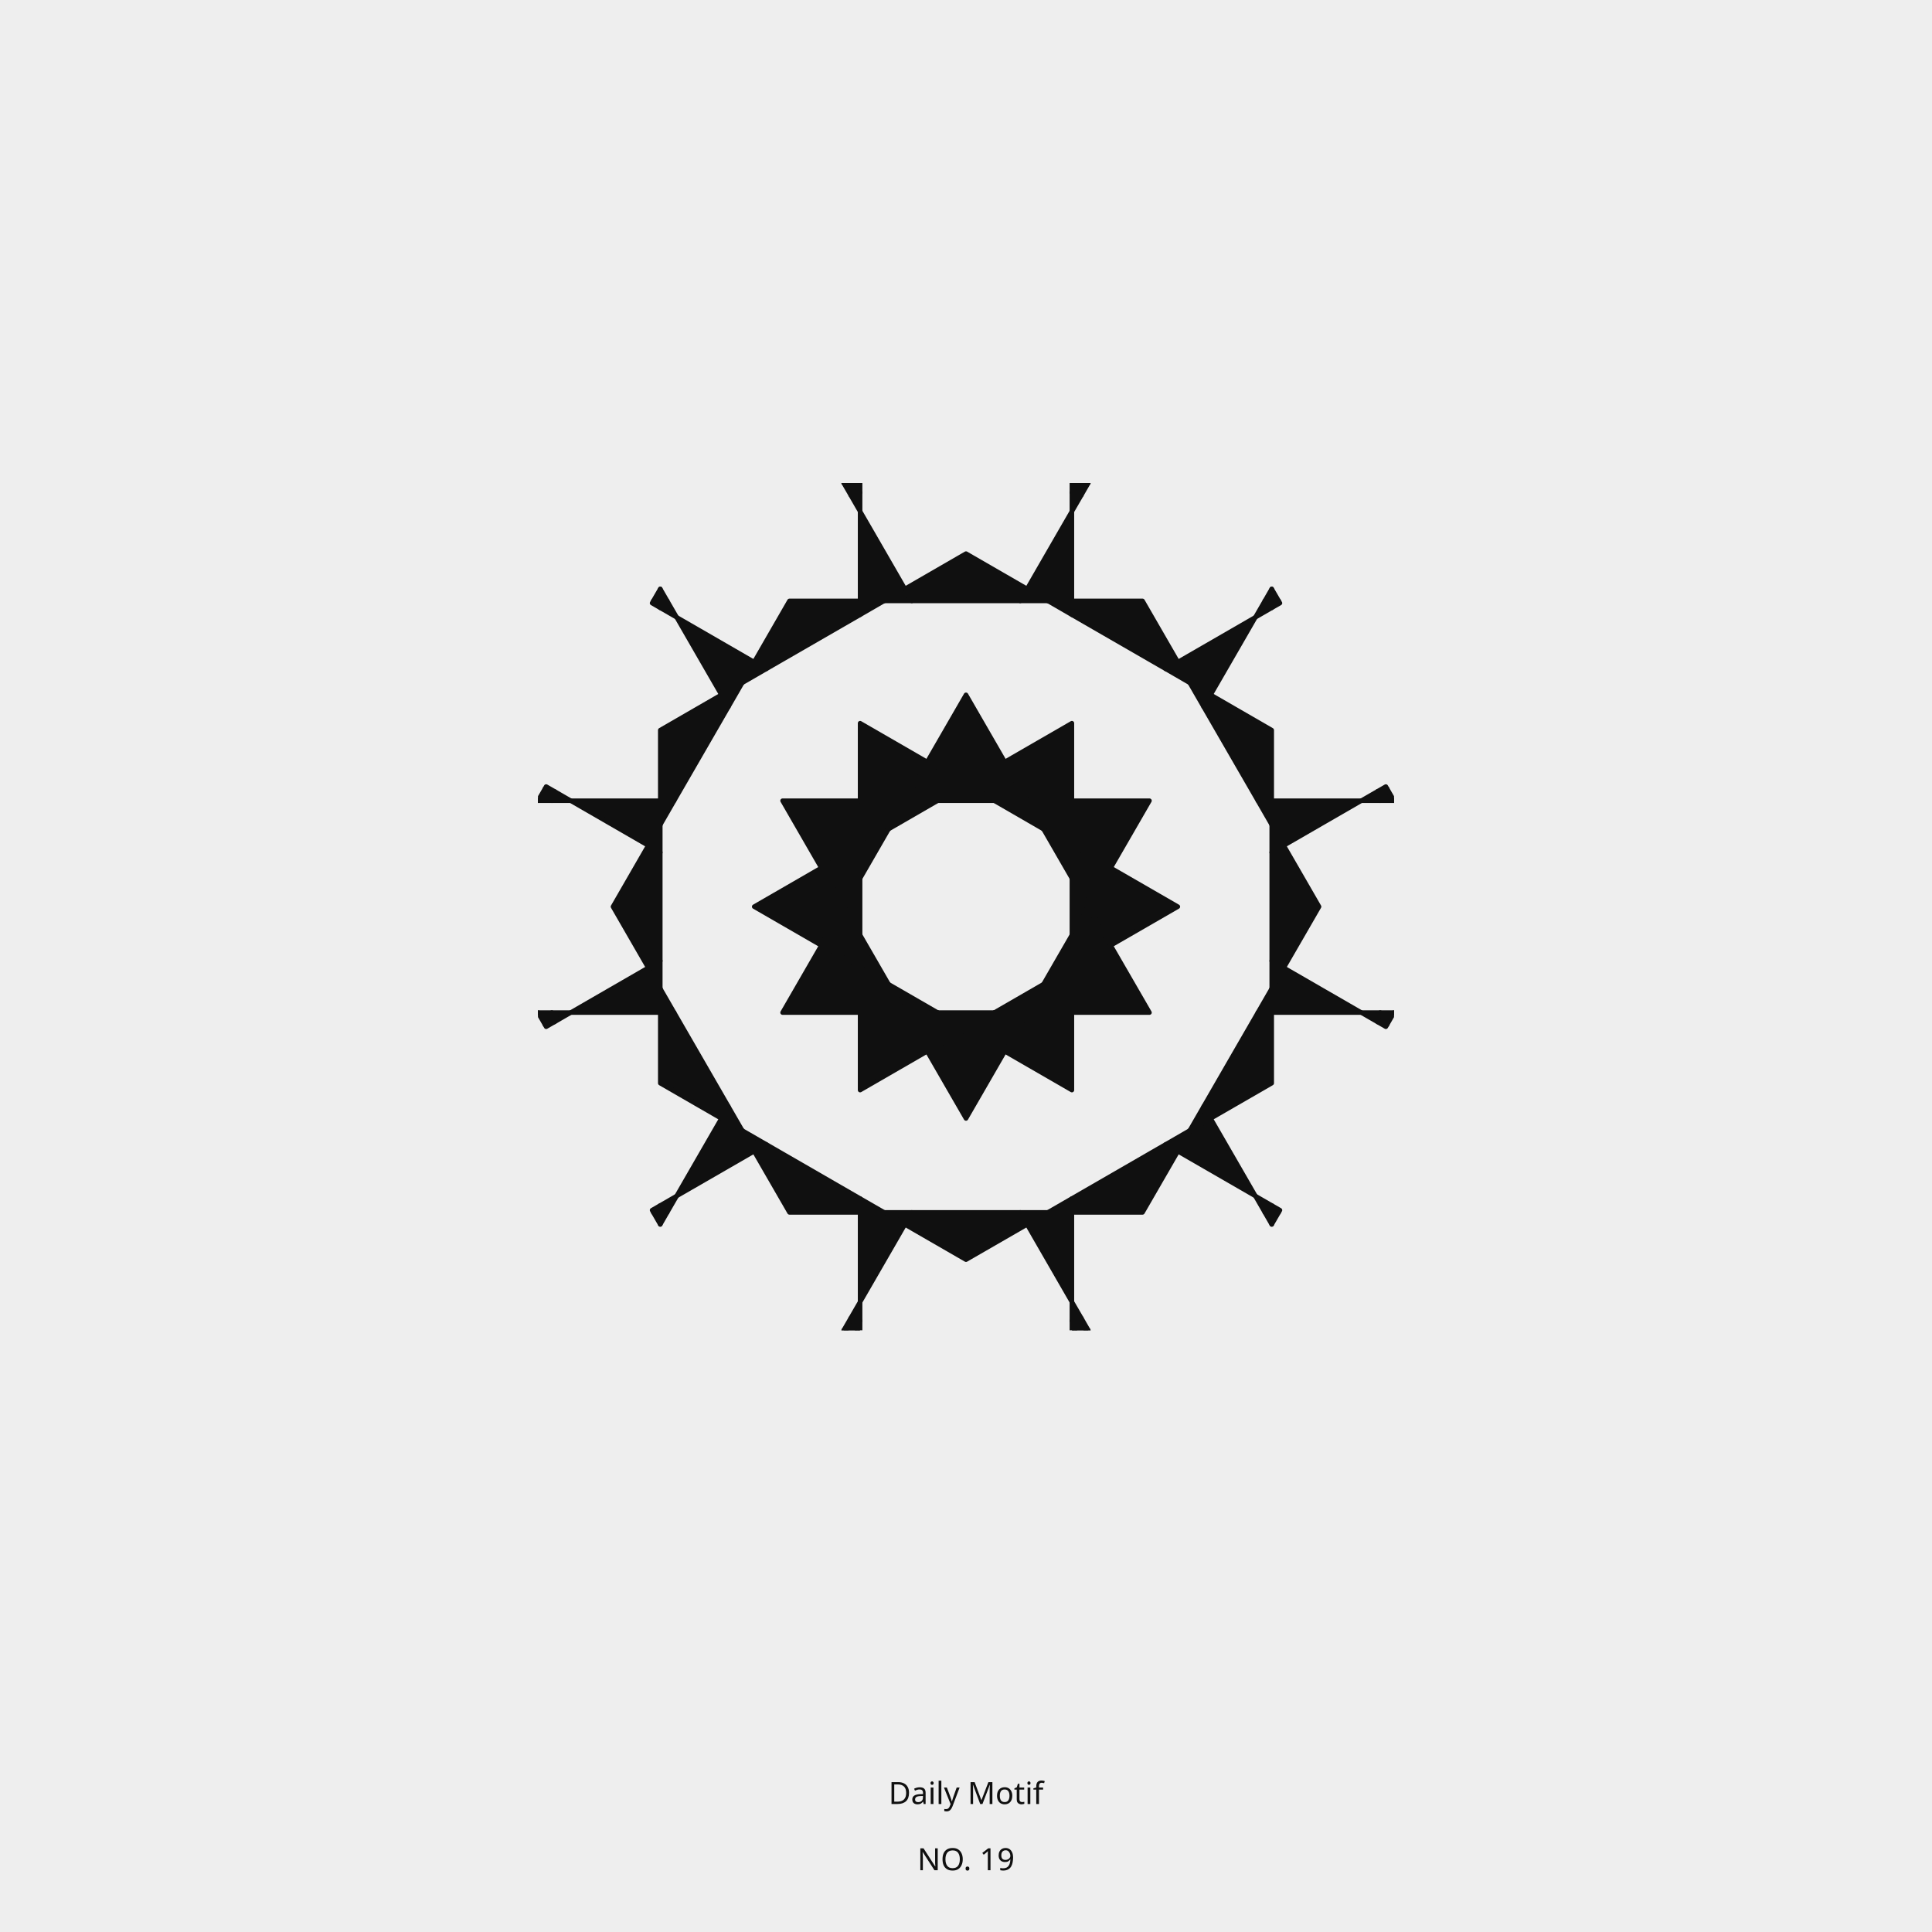
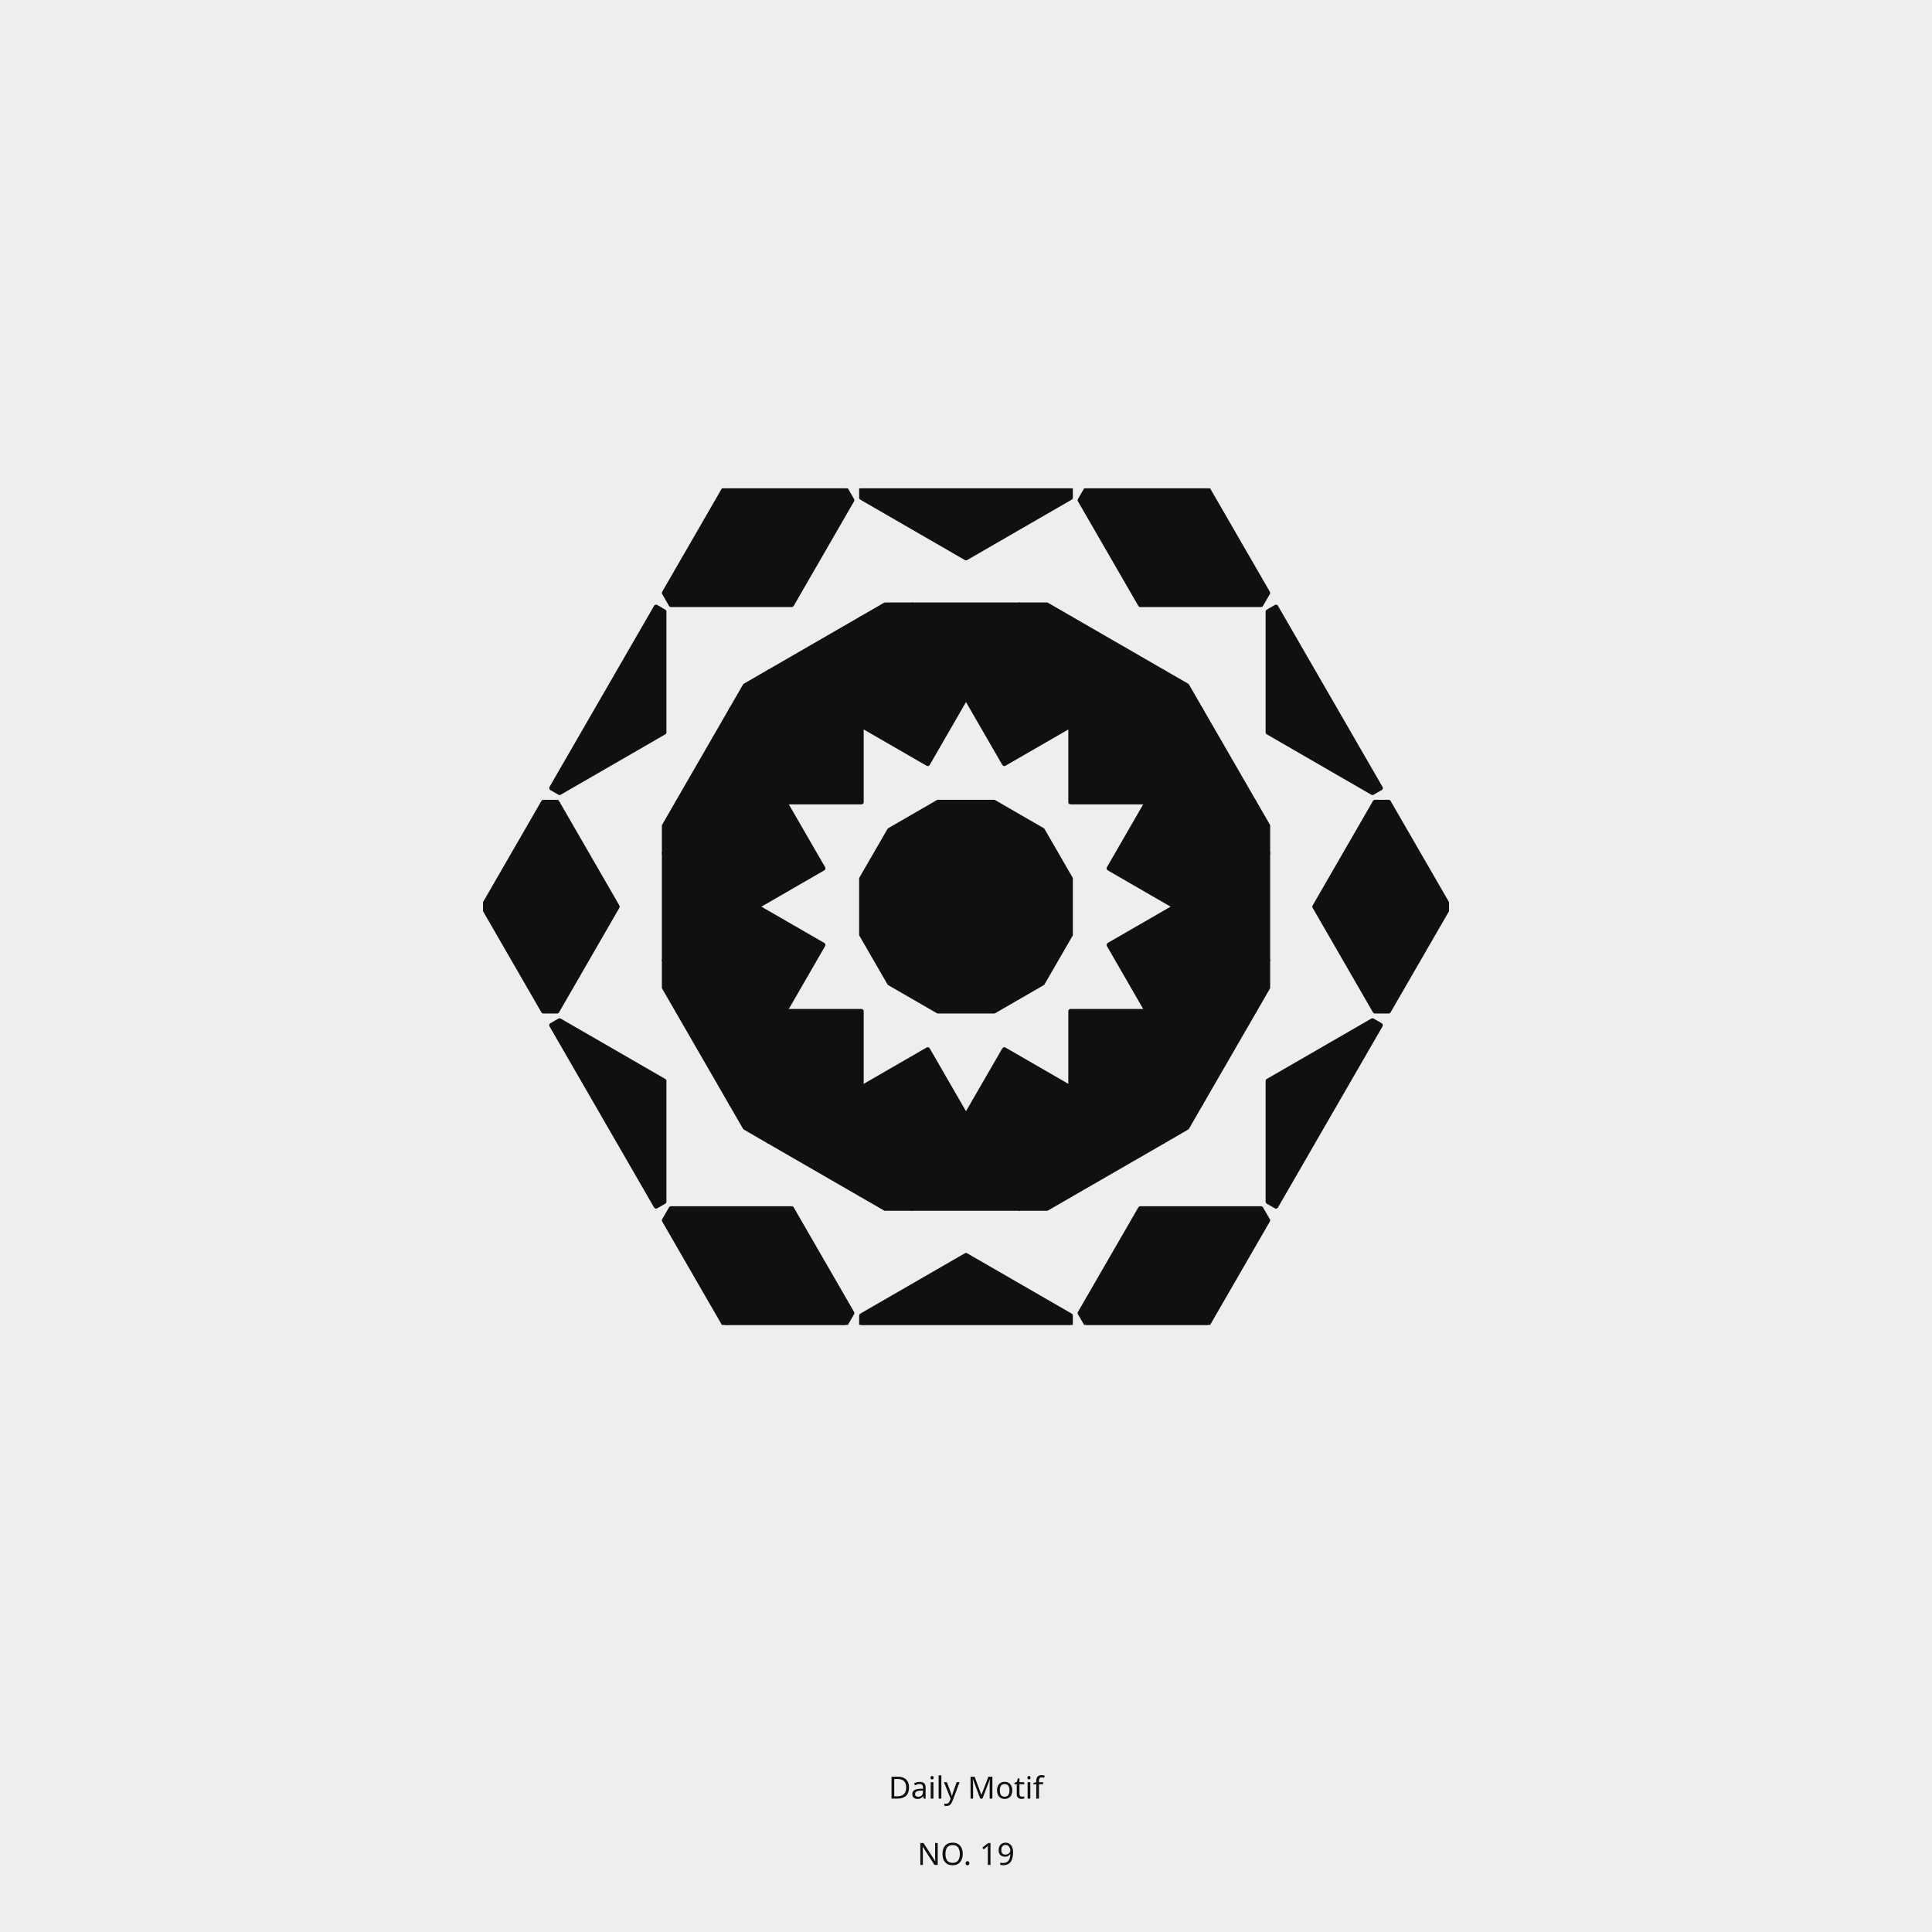
<svg xmlns="http://www.w3.org/2000/svg" class="svglite" width="453.54pt" height="453.54pt" viewBox="0 0 453.54 453.54">
  <defs>
    <style type="text/css">
    .svglite line, .svglite polyline, .svglite polygon, .svglite path, .svglite rect, .svglite circle {
      fill: none;
      stroke: #000000;
      stroke-linecap: round;
      stroke-linejoin: round;
      stroke-miterlimit: 10.00;
    }
  </style>
  </defs>
  <rect width="100%" height="100%" style="stroke: none; fill: #EEEEEE;" />
  <defs>
    <clipPath id="cpMC4wMHw0NTMuNTR8MC4wMHw0NTMuNTQ=">
      <rect x="0.00" y="0.00" width="453.54" height="453.54" />
    </clipPath>
  </defs>
  <g clip-path="url(#cpMC4wMHw0NTMuNTR8MC4wMHw0NTMuNTQ=)">
</g>
  <defs>
-     <clipPath id="cpMTIuOTB8NDQwLjY0fDAuMDB8NDUzLjU0">
-       <rect x="12.90" y="0.00" width="427.74" height="453.54" />
+     <clipPath id="cpMC4wMHw0NTMuNTR8MS4yNnw0NTIuMjk=">
+       <rect x="0.00" y="1.26" width="453.54" height="451.03" />
    </clipPath>
  </defs>
-   <g clip-path="url(#cpMTIuOTB8NDQwLjY0fDAuMDB8NDUzLjU0)">
-     <rect x="12.90" y="0.00" width="427.74" height="453.54" style="stroke-width: 2.13; stroke: #EEEEEE; fill: #EEEEEE;" />
+   <g clip-path="url(#cpMC4wMHw0NTMuNTR8MS4yNnw0NTIuMjk=)">
+     <rect x="0.00" y="1.26" width="453.54" height="451.03" style="stroke-width: 2.13; stroke: #EEEEEE; fill: #EEEEEE;" />
  </g>
  <g clip-path="url(#cpMC4wMHw0NTMuNTR8MC4wMHw0NTMuNTQ=)">
</g>
  <defs>
-     <clipPath id="cpMTI2LjI5fDMyNy4yNXwxMTMuMzl8MzEyLjI5">
-       <rect x="126.29" y="113.39" width="200.96" height="198.90" />
+     <clipPath id="cpMTEzLjM5fDM0MC4xNnwxMTQuNjR8MzExLjAz">
+       <rect x="113.39" y="114.64" width="226.77" height="196.39" />
    </clipPath>
  </defs>
-   <g clip-path="url(#cpMTI2LjI5fDMyNy4yNXwxMTMuMzl8MzEyLjI5)">
-     <rect x="126.29" y="113.39" width="200.96" height="198.90" style="stroke-width: 0.75; stroke: #EEEEEE; fill: #EEEEEE;" />
-     <path d="M 255.48 312.29 L 252.23 312.29 L 253.04 310.88 L 255.48 312.29 Z" style="fill-rule: evenodd; fill: #101010; stroke-width: 1.07; stroke: #101010; stroke-linecap: butt;" />
-     <path d="M 252.23 312.29 L 251.63 312.29 L 251.63 310.07 L 253.04 310.88 L 252.23 312.29 Z" style="fill-rule: evenodd; fill: #101010; stroke-width: 1.07; stroke: #101010; stroke-linecap: butt;" />
-     <path d="M 201.91 312.29 L 201.31 312.29 L 200.50 310.88 L 201.91 310.07 L 201.91 312.29 Z" style="fill-rule: evenodd; fill: #101010; stroke-width: 1.07; stroke: #101010; stroke-linecap: butt;" />
-     <path d="M 201.31 312.29 L 198.06 312.29 L 200.50 310.88 L 201.31 312.29 Z" style="fill-rule: evenodd; fill: #101010; stroke-width: 1.07; stroke: #101010; stroke-linecap: butt;" />
-     <path d="M 198.06 312.29 L 199.69 309.47 L 200.50 310.88 L 198.06 312.29 Z" style="fill-rule: evenodd; fill: #101010; stroke-width: 1.07; stroke: #101010; stroke-linecap: butt;" />
-     <path d="M 199.69 309.47 L 201.91 305.63 L 201.91 310.07 L 200.50 310.88 L 199.69 309.47 Z" style="fill-rule: evenodd; fill: #101010; stroke-width: 1.07; stroke: #101010; stroke-linecap: butt;" />
-     <path d="M 201.91 284.61 L 207.54 284.61 L 212.42 287.43 L 201.91 305.63 L 201.91 284.61 Z" style="fill-rule: evenodd; fill: #101010; stroke-width: 1.07; stroke: #101010; stroke-linecap: butt;" />
-     <path d="M 155.00 287.43 L 153.37 284.61 L 155.00 284.61 L 155.00 287.43 Z" style="fill-rule: evenodd; fill: #101010; stroke-width: 1.07; stroke: #101010; stroke-linecap: butt;" />
-     <path d="M 155.00 284.61 L 156.62 284.61 L 155.00 287.43 L 155.00 284.61 Z" style="fill-rule: evenodd; fill: #101010; stroke-width: 1.07; stroke: #101010; stroke-linecap: butt;" />
-     <path d="M 153.37 284.61 L 153.08 284.09 L 155.00 282.98 L 155.00 284.61 L 153.37 284.61 Z" style="fill-rule: evenodd; fill: #101010; stroke-width: 1.07; stroke: #101010; stroke-linecap: butt;" />
-     <path d="M 158.85 280.76 L 156.62 284.61 L 155.00 284.61 L 155.00 282.98 L 158.85 280.76 Z" style="fill-rule: evenodd; fill: #101010; stroke-width: 1.07; stroke: #101010; stroke-linecap: butt;" />
-     <path d="M 169.35 262.56 L 174.23 265.38 L 177.05 270.26 L 158.85 280.76 L 169.35 262.56 Z" style="fill-rule: evenodd; fill: #101010; stroke-width: 1.07; stroke: #101010; stroke-linecap: butt;" />
-     <path d="M 174.23 265.38 L 179.86 268.63 L 177.05 270.26 L 174.23 265.38 Z" style="fill-rule: evenodd; fill: #101010; stroke-width: 1.07; stroke: #101010; stroke-linecap: butt;" />
-     <path d="M 179.86 268.63 L 201.91 281.36 L 201.91 284.61 L 185.33 284.61 L 177.05 270.26 L 179.86 268.63 Z" style="fill-rule: evenodd; fill: #101010; stroke-width: 1.07; stroke: #101010; stroke-linecap: butt;" />
-     <path d="M 201.91 281.36 L 207.54 284.61 L 201.91 284.61 L 201.91 281.36 Z" style="fill-rule: evenodd; fill: #101010; stroke-width: 1.07; stroke: #101010; stroke-linecap: butt;" />
-     <path d="M 128.21 241.03 L 127.92 240.52 L 128.73 239.11 L 130.14 239.92 L 128.21 241.03 Z" style="fill-rule: evenodd; fill: #101010; stroke-width: 1.07; stroke: #101010; stroke-linecap: butt;" />
-     <path d="M 127.92 240.52 L 126.29 237.70 L 128.73 239.11 L 127.92 240.52 Z" style="fill-rule: evenodd; fill: #101010; stroke-width: 1.07; stroke: #101010; stroke-linecap: butt;" />
-     <path d="M 129.54 237.70 L 128.73 239.11 L 126.29 237.70 L 129.54 237.70 Z" style="fill-rule: evenodd; fill: #101010; stroke-width: 1.07; stroke: #101010; stroke-linecap: butt;" />
-     <path d="M 133.98 187.97 L 155.00 187.97 L 155.00 193.61 L 152.18 198.48 L 133.98 187.97 Z" style="fill-rule: evenodd; fill: #101010; stroke-width: 1.07; stroke: #101010; stroke-linecap: butt;" />
-     <path d="M 155.00 187.97 L 158.25 187.97 L 155.00 193.61 L 155.00 187.97 Z" style="fill-rule: evenodd; fill: #101010; stroke-width: 1.07; stroke: #101010; stroke-linecap: butt;" />
-     <path d="M 155.00 200.11 L 152.18 198.48 L 155.00 193.61 L 155.00 200.11 Z" style="fill-rule: evenodd; fill: #101010; stroke-width: 1.07; stroke: #101010; stroke-linecap: butt;" />
-     <path d="M 155.00 225.57 L 152.18 227.19 L 143.90 212.84 L 152.18 198.48 L 155.00 200.11 L 155.00 225.57 Z" style="fill-rule: evenodd; fill: #101010; stroke-width: 1.07; stroke: #101010; stroke-linecap: butt;" />
-     <path d="M 133.98 237.70 L 130.14 239.92 L 128.73 239.11 L 129.54 237.70 L 133.98 237.70 Z" style="fill-rule: evenodd; fill: #101010; stroke-width: 1.07; stroke: #101010; stroke-linecap: butt;" />
-     <path d="M 183.71 187.97 L 201.91 187.97 L 201.91 198.48 L 192.81 203.74 L 183.71 187.97 Z" style="fill-rule: evenodd; fill: #101010; stroke-width: 1.07; stroke: #101010; stroke-linecap: butt;" />
-     <path d="M 201.91 187.97 L 212.42 187.97 L 208.57 194.64 L 201.91 198.48 L 201.91 187.97 Z" style="fill-rule: evenodd; fill: #101010; stroke-width: 1.07; stroke: #101010; stroke-linecap: butt;" />
-     <path d="M 212.42 187.97 L 220.11 187.97 L 208.57 194.64 L 212.42 187.97 Z" style="fill-rule: evenodd; fill: #101010; stroke-width: 1.07; stroke: #101010; stroke-linecap: butt;" />
-     <path d="M 244.97 231.04 L 241.13 237.70 L 233.43 237.70 L 244.97 231.04 Z" style="fill-rule: evenodd; fill: #101010; stroke-width: 1.07; stroke: #101010; stroke-linecap: butt;" />
-     <path d="M 241.13 237.70 L 235.87 246.80 L 226.77 241.55 L 233.43 237.70 L 241.13 237.70 Z" style="fill-rule: evenodd; fill: #101010; stroke-width: 1.07; stroke: #101010; stroke-linecap: butt;" />
-     <path d="M 226.77 241.55 L 220.11 237.70 L 233.43 237.70 L 226.77 241.55 Z" style="fill-rule: evenodd; fill: #101010; stroke-width: 1.07; stroke: #101010; stroke-linecap: butt;" />
-     <path d="M 235.87 246.80 L 226.77 262.56 L 217.67 246.80 L 226.77 241.55 L 235.87 246.80 Z" style="fill-rule: evenodd; fill: #101010; stroke-width: 1.07; stroke: #101010; stroke-linecap: butt;" />
-     <path d="M 217.67 246.80 L 212.42 237.70 L 220.11 237.70 L 226.77 241.55 L 217.67 246.80 Z" style="fill-rule: evenodd; fill: #101010; stroke-width: 1.07; stroke: #101010; stroke-linecap: butt;" />
-     <path d="M 212.42 237.70 L 208.57 231.04 L 220.11 237.70 L 212.42 237.70 Z" style="fill-rule: evenodd; fill: #101010; stroke-width: 1.07; stroke: #101010; stroke-linecap: butt;" />
-     <path d="M 201.91 255.90 L 201.91 237.70 L 212.42 237.70 L 217.67 246.80 L 201.91 255.90 Z" style="fill-rule: evenodd; fill: #101010; stroke-width: 1.07; stroke: #101010; stroke-linecap: butt;" />
-     <path d="M 201.91 237.70 L 201.91 227.19 L 208.57 231.04 L 212.42 237.70 L 201.91 237.70 Z" style="fill-rule: evenodd; fill: #101010; stroke-width: 1.07; stroke: #101010; stroke-linecap: butt;" />
-     <path d="M 201.91 227.19 L 201.91 219.50 L 208.57 231.04 L 201.91 227.19 Z" style="fill-rule: evenodd; fill: #101010; stroke-width: 1.07; stroke: #101010; stroke-linecap: butt;" />
-     <path d="M 174.23 265.38 L 169.35 262.56 L 170.98 259.75 L 174.23 265.38 Z" style="fill-rule: evenodd; fill: #101010; stroke-width: 1.07; stroke: #101010; stroke-linecap: butt;" />
-     <path d="M 183.71 237.70 L 192.81 221.94 L 201.91 227.19 L 201.91 237.70 L 183.71 237.70 Z" style="fill-rule: evenodd; fill: #101010; stroke-width: 1.07; stroke: #101010; stroke-linecap: butt;" />
-     <path d="M 192.81 221.94 L 198.06 212.84 L 201.91 219.50 L 201.91 227.19 L 192.81 221.94 Z" style="fill-rule: evenodd; fill: #101010; stroke-width: 1.07; stroke: #101010; stroke-linecap: butt;" />
-     <path d="M 198.06 212.84 L 201.91 206.18 L 201.91 219.50 L 198.06 212.84 Z" style="fill-rule: evenodd; fill: #101010; stroke-width: 1.07; stroke: #101010; stroke-linecap: butt;" />
-     <path d="M 169.35 262.56 L 155.00 254.28 L 155.00 237.70 L 158.25 237.70 L 170.98 259.75 L 169.35 262.56 Z" style="fill-rule: evenodd; fill: #101010; stroke-width: 1.07; stroke: #101010; stroke-linecap: butt;" />
-     <path d="M 155.00 237.70 L 155.00 232.07 L 158.25 237.70 L 155.00 237.70 Z" style="fill-rule: evenodd; fill: #101010; stroke-width: 1.07; stroke: #101010; stroke-linecap: butt;" />
-     <path d="M 133.98 237.70 L 152.18 227.19 L 155.00 232.07 L 155.00 237.70 L 133.98 237.70 Z" style="fill-rule: evenodd; fill: #101010; stroke-width: 1.07; stroke: #101010; stroke-linecap: butt;" />
-     <path d="M 152.18 227.19 L 155.00 225.57 L 155.00 232.07 L 152.18 227.19 Z" style="fill-rule: evenodd; fill: #101010; stroke-width: 1.07; stroke: #101010; stroke-linecap: butt;" />
-     <path d="M 177.05 212.84 L 192.81 203.74 L 198.06 212.84 L 192.81 221.94 L 177.05 212.84 Z" style="fill-rule: evenodd; fill: #101010; stroke-width: 1.07; stroke: #101010; stroke-linecap: butt;" />
-     <path d="M 192.81 203.74 L 201.91 198.48 L 201.91 206.18 L 198.06 212.84 L 192.81 203.74 Z" style="fill-rule: evenodd; fill: #101010; stroke-width: 1.07; stroke: #101010; stroke-linecap: butt;" />
-     <path d="M 201.91 198.48 L 208.57 194.64 L 201.91 206.18 L 201.91 198.48 Z" style="fill-rule: evenodd; fill: #101010; stroke-width: 1.07; stroke: #101010; stroke-linecap: butt;" />
-     <path d="M 126.29 187.97 L 127.92 185.16 L 128.73 186.57 L 126.29 187.97 Z" style="fill-rule: evenodd; fill: #101010; stroke-width: 1.07; stroke: #101010; stroke-linecap: butt;" />
-     <path d="M 127.92 185.16 L 128.21 184.64 L 130.14 185.75 L 128.73 186.57 L 127.92 185.16 Z" style="fill-rule: evenodd; fill: #101010; stroke-width: 1.07; stroke: #101010; stroke-linecap: butt;" />
-     <path d="M 158.85 144.91 L 177.05 155.42 L 174.23 160.30 L 169.35 163.11 L 158.85 144.91 Z" style="fill-rule: evenodd; fill: #101010; stroke-width: 1.07; stroke: #101010; stroke-linecap: butt;" />
-     <path d="M 177.05 155.42 L 179.86 157.04 L 174.23 160.30 L 177.05 155.42 Z" style="fill-rule: evenodd; fill: #101010; stroke-width: 1.07; stroke: #101010; stroke-linecap: butt;" />
-     <path d="M 170.98 165.93 L 169.35 163.11 L 174.23 160.30 L 170.98 165.93 Z" style="fill-rule: evenodd; fill: #101010; stroke-width: 1.07; stroke: #101010; stroke-linecap: butt;" />
-     <path d="M 158.25 187.97 L 155.00 187.97 L 155.00 171.40 L 169.35 163.11 L 170.98 165.93 L 158.25 187.97 Z" style="fill-rule: evenodd; fill: #101010; stroke-width: 1.07; stroke: #101010; stroke-linecap: butt;" />
-     <path d="M 133.98 187.97 L 129.54 187.97 L 128.73 186.57 L 130.14 185.75 L 133.98 187.97 Z" style="fill-rule: evenodd; fill: #101010; stroke-width: 1.07; stroke: #101010; stroke-linecap: butt;" />
-     <path d="M 129.54 187.97 L 126.29 187.97 L 128.73 186.57 L 129.54 187.97 Z" style="fill-rule: evenodd; fill: #101010; stroke-width: 1.07; stroke: #101010; stroke-linecap: butt;" />
-     <path d="M 201.91 169.77 L 217.67 178.87 L 212.42 187.97 L 201.91 187.97 L 201.91 169.77 Z" style="fill-rule: evenodd; fill: #101010; stroke-width: 1.07; stroke: #101010; stroke-linecap: butt;" />
-     <path d="M 217.67 178.87 L 226.77 184.13 L 220.11 187.97 L 212.42 187.97 L 217.67 178.87 Z" style="fill-rule: evenodd; fill: #101010; stroke-width: 1.07; stroke: #101010; stroke-linecap: butt;" />
-     <path d="M 226.77 184.13 L 233.43 187.97 L 220.11 187.97 L 226.77 184.13 Z" style="fill-rule: evenodd; fill: #101010; stroke-width: 1.07; stroke: #101010; stroke-linecap: butt;" />
-     <path d="M 153.08 141.58 L 153.37 141.06 L 155.00 141.06 L 155.00 142.69 L 153.08 141.58 Z" style="fill-rule: evenodd; fill: #101010; stroke-width: 1.07; stroke: #101010; stroke-linecap: butt;" />
-     <path d="M 155.00 141.06 L 156.62 141.06 L 158.85 144.91 L 155.00 142.69 L 155.00 141.06 Z" style="fill-rule: evenodd; fill: #101010; stroke-width: 1.07; stroke: #101010; stroke-linecap: butt;" />
-     <path d="M 185.33 141.06 L 201.91 141.06 L 201.91 144.32 L 179.86 157.04 L 177.05 155.42 L 185.33 141.06 Z" style="fill-rule: evenodd; fill: #101010; stroke-width: 1.07; stroke: #101010; stroke-linecap: butt;" />
-     <path d="M 201.91 141.06 L 207.54 141.06 L 201.91 144.32 L 201.91 141.06 Z" style="fill-rule: evenodd; fill: #101010; stroke-width: 1.07; stroke: #101010; stroke-linecap: butt;" />
-     <path d="M 153.37 141.06 L 155.00 138.25 L 155.00 141.06 L 153.37 141.06 Z" style="fill-rule: evenodd; fill: #101010; stroke-width: 1.07; stroke: #101010; stroke-linecap: butt;" />
-     <path d="M 155.00 138.25 L 156.62 141.06 L 155.00 141.06 L 155.00 138.25 Z" style="fill-rule: evenodd; fill: #101010; stroke-width: 1.07; stroke: #101010; stroke-linecap: butt;" />
-     <path d="M 201.91 120.05 L 212.42 138.25 L 207.54 141.06 L 201.91 141.06 L 201.91 120.05 Z" style="fill-rule: evenodd; fill: #101010; stroke-width: 1.07; stroke: #101010; stroke-linecap: butt;" />
-     <path d="M 212.42 138.25 L 214.04 141.06 L 207.54 141.06 L 212.42 138.25 Z" style="fill-rule: evenodd; fill: #101010; stroke-width: 1.07; stroke: #101010; stroke-linecap: butt;" />
-     <path d="M 226.77 163.11 L 235.87 178.87 L 226.77 184.13 L 217.67 178.87 L 226.77 163.11 Z" style="fill-rule: evenodd; fill: #101010; stroke-width: 1.07; stroke: #101010; stroke-linecap: butt;" />
-     <path d="M 235.87 178.87 L 241.13 187.97 L 233.43 187.97 L 226.77 184.13 L 235.87 178.87 Z" style="fill-rule: evenodd; fill: #101010; stroke-width: 1.07; stroke: #101010; stroke-linecap: butt;" />
-     <path d="M 241.13 187.97 L 244.97 194.64 L 233.43 187.97 L 241.13 187.97 Z" style="fill-rule: evenodd; fill: #101010; stroke-width: 1.07; stroke: #101010; stroke-linecap: butt;" />
-     <path d="M 198.06 113.39 L 201.31 113.39 L 200.50 114.79 L 198.06 113.39 Z" style="fill-rule: evenodd; fill: #101010; stroke-width: 1.07; stroke: #101010; stroke-linecap: butt;" />
-     <path d="M 201.31 113.39 L 201.91 113.39 L 201.91 115.61 L 200.50 114.79 L 201.31 113.39 Z" style="fill-rule: evenodd; fill: #101010; stroke-width: 1.07; stroke: #101010; stroke-linecap: butt;" />
-     <path d="M 251.63 120.05 L 251.63 141.06 L 246.00 141.06 L 241.13 138.25 L 251.63 120.05 Z" style="fill-rule: evenodd; fill: #101010; stroke-width: 1.07; stroke: #101010; stroke-linecap: butt;" />
-     <path d="M 251.63 141.06 L 251.63 144.32 L 246.00 141.06 L 251.63 141.06 Z" style="fill-rule: evenodd; fill: #101010; stroke-width: 1.07; stroke: #101010; stroke-linecap: butt;" />
-     <path d="M 239.50 141.06 L 241.13 138.25 L 246.00 141.06 L 239.50 141.06 Z" style="fill-rule: evenodd; fill: #101010; stroke-width: 1.07; stroke: #101010; stroke-linecap: butt;" />
-     <path d="M 214.04 141.06 L 212.42 138.25 L 226.77 129.96 L 241.13 138.25 L 239.50 141.06 L 214.04 141.06 Z" style="fill-rule: evenodd; fill: #101010; stroke-width: 1.07; stroke: #101010; stroke-linecap: butt;" />
-     <path d="M 201.91 120.05 L 199.69 116.20 L 200.50 114.79 L 201.91 115.61 L 201.91 120.05 Z" style="fill-rule: evenodd; fill: #101010; stroke-width: 1.07; stroke: #101010; stroke-linecap: butt;" />
-     <path d="M 199.69 116.20 L 198.06 113.39 L 200.50 114.79 L 199.69 116.20 Z" style="fill-rule: evenodd; fill: #101010; stroke-width: 1.07; stroke: #101010; stroke-linecap: butt;" />
-     <path d="M 251.63 169.77 L 251.63 187.97 L 241.13 187.97 L 235.87 178.87 L 251.63 169.77 Z" style="fill-rule: evenodd; fill: #101010; stroke-width: 1.07; stroke: #101010; stroke-linecap: butt;" />
-     <path d="M 251.63 187.97 L 251.63 198.48 L 244.97 194.64 L 241.13 187.97 L 251.63 187.97 Z" style="fill-rule: evenodd; fill: #101010; stroke-width: 1.07; stroke: #101010; stroke-linecap: butt;" />
-     <path d="M 251.63 198.48 L 251.63 206.18 L 244.97 194.64 L 251.63 198.48 Z" style="fill-rule: evenodd; fill: #101010; stroke-width: 1.07; stroke: #101010; stroke-linecap: butt;" />
-     <path d="M 251.63 113.39 L 252.23 113.39 L 253.04 114.79 L 251.63 115.61 L 251.63 113.39 Z" style="fill-rule: evenodd; fill: #101010; stroke-width: 1.07; stroke: #101010; stroke-linecap: butt;" />
-     <path d="M 253.04 114.79 L 253.86 116.20 L 251.63 120.05 L 251.63 115.61 L 253.04 114.79 Z" style="fill-rule: evenodd; fill: #101010; stroke-width: 1.07; stroke: #101010; stroke-linecap: butt;" />
-     <path d="M 268.21 141.06 L 276.50 155.42 L 273.68 157.04 L 251.63 144.32 L 251.63 141.06 L 268.21 141.06 Z" style="fill-rule: evenodd; fill: #101010; stroke-width: 1.07; stroke: #101010; stroke-linecap: butt;" />
-     <path d="M 276.50 155.42 L 279.31 160.30 L 273.68 157.04 L 276.50 155.42 Z" style="fill-rule: evenodd; fill: #101010; stroke-width: 1.07; stroke: #101010; stroke-linecap: butt;" />
-     <path d="M 252.23 113.39 L 255.48 113.39 L 253.04 114.79 L 252.23 113.39 Z" style="fill-rule: evenodd; fill: #101010; stroke-width: 1.07; stroke: #101010; stroke-linecap: butt;" />
-     <path d="M 255.48 113.39 L 253.86 116.20 L 253.04 114.79 L 255.48 113.39 Z" style="fill-rule: evenodd; fill: #101010; stroke-width: 1.07; stroke: #101010; stroke-linecap: butt;" />
-     <path d="M 294.70 144.91 L 284.19 163.11 L 279.31 160.30 L 276.50 155.42 L 294.70 144.91 Z" style="fill-rule: evenodd; fill: #101010; stroke-width: 1.07; stroke: #101010; stroke-linecap: butt;" />
-     <path d="M 284.19 163.11 L 282.56 165.93 L 279.31 160.30 L 284.19 163.11 Z" style="fill-rule: evenodd; fill: #101010; stroke-width: 1.07; stroke: #101010; stroke-linecap: butt;" />
-     <path d="M 269.84 187.97 L 260.73 203.74 L 251.63 198.48 L 251.63 187.97 L 269.84 187.97 Z" style="fill-rule: evenodd; fill: #101010; stroke-width: 1.07; stroke: #101010; stroke-linecap: butt;" />
-     <path d="M 260.73 203.74 L 255.48 212.84 L 251.63 206.18 L 251.63 198.48 L 260.73 203.74 Z" style="fill-rule: evenodd; fill: #101010; stroke-width: 1.07; stroke: #101010; stroke-linecap: butt;" />
-     <path d="M 255.48 212.84 L 251.63 219.50 L 251.63 206.18 L 255.48 212.84 Z" style="fill-rule: evenodd; fill: #101010; stroke-width: 1.07; stroke: #101010; stroke-linecap: butt;" />
-     <path d="M 214.04 284.61 L 212.42 287.43 L 207.54 284.61 L 214.04 284.61 Z" style="fill-rule: evenodd; fill: #101010; stroke-width: 1.07; stroke: #101010; stroke-linecap: butt;" />
-     <path d="M 298.54 138.25 L 300.17 141.06 L 298.54 141.06 L 298.54 138.25 Z" style="fill-rule: evenodd; fill: #101010; stroke-width: 1.07; stroke: #101010; stroke-linecap: butt;" />
-     <path d="M 300.17 141.06 L 300.47 141.58 L 298.54 142.69 L 298.54 141.06 L 300.17 141.06 Z" style="fill-rule: evenodd; fill: #101010; stroke-width: 1.07; stroke: #101010; stroke-linecap: butt;" />
-     <path d="M 325.33 184.64 L 325.63 185.16 L 324.82 186.57 L 323.41 185.75 L 325.33 184.64 Z" style="fill-rule: evenodd; fill: #101010; stroke-width: 1.07; stroke: #101010; stroke-linecap: butt;" />
-     <path d="M 324.82 186.57 L 324.00 187.97 L 319.56 187.97 L 323.41 185.75 L 324.82 186.57 Z" style="fill-rule: evenodd; fill: #101010; stroke-width: 1.07; stroke: #101010; stroke-linecap: butt;" />
-     <path d="M 301.36 198.48 L 298.54 193.61 L 298.54 187.97 L 319.56 187.97 L 301.36 198.48 Z" style="fill-rule: evenodd; fill: #101010; stroke-width: 1.07; stroke: #101010; stroke-linecap: butt;" />
-     <path d="M 309.65 212.84 L 301.36 227.19 L 298.54 225.57 L 298.54 200.11 L 301.36 198.48 L 309.65 212.84 Z" style="fill-rule: evenodd; fill: #101010; stroke-width: 1.07; stroke: #101010; stroke-linecap: butt;" />
-     <path d="M 298.54 200.11 L 298.54 193.61 L 301.36 198.48 L 298.54 200.11 Z" style="fill-rule: evenodd; fill: #101010; stroke-width: 1.07; stroke: #101010; stroke-linecap: butt;" />
-     <path d="M 295.29 187.97 L 298.54 187.97 L 298.54 193.61 L 295.29 187.97 Z" style="fill-rule: evenodd; fill: #101010; stroke-width: 1.07; stroke: #101010; stroke-linecap: butt;" />
-     <path d="M 282.56 165.93 L 284.19 163.11 L 298.54 171.40 L 298.54 187.97 L 295.29 187.97 L 282.56 165.93 Z" style="fill-rule: evenodd; fill: #101010; stroke-width: 1.07; stroke: #101010; stroke-linecap: butt;" />
-     <path d="M 294.70 144.91 L 296.92 141.06 L 298.54 141.06 L 298.54 142.69 L 294.70 144.91 Z" style="fill-rule: evenodd; fill: #101010; stroke-width: 1.07; stroke: #101010; stroke-linecap: butt;" />
-     <path d="M 296.92 141.06 L 298.54 138.25 L 298.54 141.06 L 296.92 141.06 Z" style="fill-rule: evenodd; fill: #101010; stroke-width: 1.07; stroke: #101010; stroke-linecap: butt;" />
-     <path d="M 301.36 227.19 L 298.54 232.07 L 298.54 225.57 L 301.36 227.19 Z" style="fill-rule: evenodd; fill: #101010; stroke-width: 1.07; stroke: #101010; stroke-linecap: butt;" />
-     <path d="M 260.73 221.94 L 255.48 212.84 L 260.73 203.74 L 276.50 212.84 L 260.73 221.94 Z" style="fill-rule: evenodd; fill: #101010; stroke-width: 1.07; stroke: #101010; stroke-linecap: butt;" />
-     <path d="M 325.63 185.16 L 327.25 187.97 L 324.82 186.57 L 325.63 185.16 Z" style="fill-rule: evenodd; fill: #101010; stroke-width: 1.07; stroke: #101010; stroke-linecap: butt;" />
-     <path d="M 327.25 187.97 L 324.00 187.97 L 324.82 186.57 L 327.25 187.97 Z" style="fill-rule: evenodd; fill: #101010; stroke-width: 1.07; stroke: #101010; stroke-linecap: butt;" />
-     <path d="M 327.25 237.70 L 324.82 239.11 L 324.00 237.70 L 327.25 237.70 Z" style="fill-rule: evenodd; fill: #101010; stroke-width: 1.07; stroke: #101010; stroke-linecap: butt;" />
-     <path d="M 324.82 239.11 L 323.41 239.92 L 319.56 237.70 L 324.00 237.70 L 324.82 239.11 Z" style="fill-rule: evenodd; fill: #101010; stroke-width: 1.07; stroke: #101010; stroke-linecap: butt;" />
-     <path d="M 298.54 237.70 L 298.54 232.07 L 301.36 227.19 L 319.56 237.70 L 298.54 237.70 Z" style="fill-rule: evenodd; fill: #101010; stroke-width: 1.07; stroke: #101010; stroke-linecap: butt;" />
-     <path d="M 298.54 254.28 L 284.19 262.56 L 282.56 259.75 L 295.29 237.70 L 298.54 237.70 L 298.54 254.28 Z" style="fill-rule: evenodd; fill: #101010; stroke-width: 1.07; stroke: #101010; stroke-linecap: butt;" />
-     <path d="M 295.29 237.70 L 298.54 232.07 L 298.54 237.70 L 295.29 237.70 Z" style="fill-rule: evenodd; fill: #101010; stroke-width: 1.07; stroke: #101010; stroke-linecap: butt;" />
-     <path d="M 284.19 262.56 L 279.31 265.38 L 282.56 259.75 L 284.19 262.56 Z" style="fill-rule: evenodd; fill: #101010; stroke-width: 1.07; stroke: #101010; stroke-linecap: butt;" />
-     <path d="M 251.63 237.70 L 251.63 227.19 L 260.73 221.94 L 269.84 237.70 L 251.63 237.70 Z" style="fill-rule: evenodd; fill: #101010; stroke-width: 1.07; stroke: #101010; stroke-linecap: butt;" />
-     <path d="M 251.63 227.19 L 251.63 219.50 L 255.48 212.84 L 260.73 221.94 L 251.63 227.19 Z" style="fill-rule: evenodd; fill: #101010; stroke-width: 1.07; stroke: #101010; stroke-linecap: butt;" />
-     <path d="M 327.25 237.70 L 325.63 240.52 L 324.82 239.11 L 327.25 237.70 Z" style="fill-rule: evenodd; fill: #101010; stroke-width: 1.07; stroke: #101010; stroke-linecap: butt;" />
-     <path d="M 325.63 240.52 L 325.33 241.03 L 323.41 239.92 L 324.82 239.11 L 325.63 240.52 Z" style="fill-rule: evenodd; fill: #101010; stroke-width: 1.07; stroke: #101010; stroke-linecap: butt;" />
-     <path d="M 300.47 284.09 L 300.17 284.61 L 298.54 284.61 L 298.54 282.98 L 300.47 284.09 Z" style="fill-rule: evenodd; fill: #101010; stroke-width: 1.07; stroke: #101010; stroke-linecap: butt;" />
-     <path d="M 298.54 284.61 L 296.92 284.61 L 294.70 280.76 L 298.54 282.98 L 298.54 284.61 Z" style="fill-rule: evenodd; fill: #101010; stroke-width: 1.07; stroke: #101010; stroke-linecap: butt;" />
-     <path d="M 276.50 270.26 L 279.31 265.38 L 284.19 262.56 L 294.70 280.76 L 276.50 270.26 Z" style="fill-rule: evenodd; fill: #101010; stroke-width: 1.07; stroke: #101010; stroke-linecap: butt;" />
-     <path d="M 268.21 284.61 L 251.63 284.61 L 251.63 281.36 L 273.68 268.63 L 276.50 270.26 L 268.21 284.61 Z" style="fill-rule: evenodd; fill: #101010; stroke-width: 1.07; stroke: #101010; stroke-linecap: butt;" />
-     <path d="M 273.68 268.63 L 279.31 265.38 L 276.50 270.26 L 273.68 268.63 Z" style="fill-rule: evenodd; fill: #101010; stroke-width: 1.07; stroke: #101010; stroke-linecap: butt;" />
-     <path d="M 251.63 284.61 L 246.00 284.61 L 251.63 281.36 L 251.63 284.61 Z" style="fill-rule: evenodd; fill: #101010; stroke-width: 1.07; stroke: #101010; stroke-linecap: butt;" />
-     <path d="M 235.87 246.80 L 241.13 237.70 L 251.63 237.70 L 251.63 255.90 L 235.87 246.80 Z" style="fill-rule: evenodd; fill: #101010; stroke-width: 1.07; stroke: #101010; stroke-linecap: butt;" />
-     <path d="M 241.13 237.70 L 244.97 231.04 L 251.63 227.19 L 251.63 237.70 L 241.13 237.70 Z" style="fill-rule: evenodd; fill: #101010; stroke-width: 1.07; stroke: #101010; stroke-linecap: butt;" />
-     <path d="M 244.97 231.04 L 251.63 219.50 L 251.63 227.19 L 244.97 231.04 Z" style="fill-rule: evenodd; fill: #101010; stroke-width: 1.07; stroke: #101010; stroke-linecap: butt;" />
-     <path d="M 300.17 284.61 L 298.54 287.43 L 298.54 284.61 L 300.17 284.61 Z" style="fill-rule: evenodd; fill: #101010; stroke-width: 1.07; stroke: #101010; stroke-linecap: butt;" />
-     <path d="M 298.54 287.43 L 296.92 284.61 L 298.54 284.61 L 298.54 287.43 Z" style="fill-rule: evenodd; fill: #101010; stroke-width: 1.07; stroke: #101010; stroke-linecap: butt;" />
-     <path d="M 255.48 312.29 L 253.04 310.88 L 253.86 309.47 L 255.48 312.29 Z" style="fill-rule: evenodd; fill: #101010; stroke-width: 1.07; stroke: #101010; stroke-linecap: butt;" />
-     <path d="M 253.04 310.88 L 251.63 310.07 L 251.63 305.63 L 253.86 309.47 L 253.04 310.88 Z" style="fill-rule: evenodd; fill: #101010; stroke-width: 1.07; stroke: #101010; stroke-linecap: butt;" />
-     <path d="M 241.13 287.43 L 246.00 284.61 L 251.63 284.61 L 251.63 305.63 L 241.13 287.43 Z" style="fill-rule: evenodd; fill: #101010; stroke-width: 1.07; stroke: #101010; stroke-linecap: butt;" />
-     <path d="M 226.77 295.71 L 212.42 287.43 L 214.04 284.61 L 239.50 284.61 L 241.13 287.43 L 226.77 295.71 Z" style="fill-rule: evenodd; fill: #101010; stroke-width: 1.07; stroke: #101010; stroke-linecap: butt;" />
-     <path d="M 239.50 284.61 L 246.00 284.61 L 241.13 287.43 L 239.50 284.61 Z" style="fill-rule: evenodd; fill: #101010; stroke-width: 1.07; stroke: #101010; stroke-linecap: butt;" />
+   <g clip-path="url(#cpMTEzLjM5fDM0MC4xNnwxMTQuNjR8MzExLjAz)">
+     <rect x="113.39" y="114.64" width="226.77" height="196.39" style="stroke-width: 0.75; stroke: #EEEEEE; fill: #EEEEEE;" />
+     <path d="M 251.32 311.03 L 202.22 311.03 L 202.22 308.84 L 226.77 294.67 L 251.32 308.84 L 251.32 311.03 Z" style="fill-rule: evenodd; fill: #101010; stroke-width: 1.07; stroke: #101010; stroke-linecap: butt;" />
+     <path d="M 198.43 311.03 L 170.08 311.03 L 155.91 286.48 L 155.91 286.48 L 155.91 286.48 L 155.91 286.48 L 157.51 283.70 L 185.86 283.70 L 200.03 308.25 L 198.43 311.03 L 198.43 311.03 Z" style="fill-rule: evenodd; fill: #101010; stroke-width: 1.07; stroke: #101010; stroke-linecap: butt;" />
+     <path d="M 154.01 283.19 L 129.46 240.67 L 131.36 239.58 L 155.91 253.75 L 155.91 282.10 L 154.01 283.19 Z" style="fill-rule: evenodd; fill: #101010; stroke-width: 1.07; stroke: #101010; stroke-linecap: butt;" />
+     <path d="M 127.56 237.39 L 113.39 212.84 L 127.56 188.29 L 130.77 188.29 L 144.94 212.84 L 130.77 237.39 L 127.56 237.39 L 127.56 237.39 Z" style="fill-rule: evenodd; fill: #101010; stroke-width: 1.07; stroke: #101010; stroke-linecap: butt;" />
+     <path d="M 159.12 188.29 L 184.25 188.29 L 193.24 203.85 L 177.67 212.84 L 155.91 200.27 L 155.91 193.85 L 159.12 188.29 Z" style="fill-rule: evenodd; fill: #101010; stroke-width: 1.07; stroke: #101010; stroke-linecap: butt;" />
+     <path d="M 177.67 212.84 L 155.91 225.41 L 155.91 200.27 L 177.67 212.84 Z" style="fill-rule: evenodd; fill: #101010; stroke-width: 1.07; stroke: #101010; stroke-linecap: butt;" />
+     <path d="M 220.19 188.29 L 233.35 188.29 L 244.74 194.87 L 251.32 206.26 L 251.32 219.42 L 244.74 230.81 L 233.35 237.39 L 220.19 237.39 L 208.80 230.81 L 202.22 219.42 L 202.22 206.26 L 208.80 194.87 L 220.19 188.29 Z" style="fill-rule: evenodd; fill: #101010; stroke-width: 1.07; stroke: #101010; stroke-linecap: butt;" />
+     <path d="M 226.77 261.93 L 214.20 283.70 L 207.78 283.70 L 202.22 280.49 L 202.22 255.36 L 217.79 246.37 L 226.77 261.93 Z" style="fill-rule: evenodd; fill: #101010; stroke-width: 1.07; stroke: #101010; stroke-linecap: butt;" />
+     <path d="M 202.22 280.49 L 180.45 267.93 L 202.22 255.36 L 202.22 280.49 Z" style="fill-rule: evenodd; fill: #101010; stroke-width: 1.07; stroke: #101010; stroke-linecap: butt;" />
+     <path d="M 180.45 267.93 L 174.89 264.71 L 171.68 259.15 L 184.25 237.39 L 202.22 237.39 L 202.22 255.36 L 180.45 267.93 Z" style="fill-rule: evenodd; fill: #101010; stroke-width: 1.07; stroke: #101010; stroke-linecap: butt;" />
+     <path d="M 159.12 237.39 L 184.25 237.39 L 171.68 259.15 L 159.12 237.39 Z" style="fill-rule: evenodd; fill: #101010; stroke-width: 1.07; stroke: #101010; stroke-linecap: butt;" />
+     <path d="M 155.91 231.83 L 155.91 225.41 L 177.67 212.84 L 193.24 221.82 L 184.25 237.39 L 159.12 237.39 L 155.91 231.83 Z" style="fill-rule: evenodd; fill: #101010; stroke-width: 1.07; stroke: #101010; stroke-linecap: butt;" />
+     <path d="M 129.46 185.00 L 154.01 142.48 L 155.91 143.58 L 155.91 171.92 L 131.36 186.10 L 129.46 185.00 Z" style="fill-rule: evenodd; fill: #101010; stroke-width: 1.07; stroke: #101010; stroke-linecap: butt;" />
+     <path d="M 180.45 157.75 L 202.22 170.32 L 202.22 188.29 L 184.25 188.29 L 171.68 166.52 L 174.89 160.96 L 180.45 157.75 Z" style="fill-rule: evenodd; fill: #101010; stroke-width: 1.07; stroke: #101010; stroke-linecap: butt;" />
+     <path d="M 184.25 188.29 L 159.12 188.29 L 171.68 166.52 L 184.25 188.29 Z" style="fill-rule: evenodd; fill: #101010; stroke-width: 1.07; stroke: #101010; stroke-linecap: butt;" />
+     <path d="M 202.22 145.18 L 202.22 170.32 L 180.45 157.75 L 202.22 145.18 Z" style="fill-rule: evenodd; fill: #101010; stroke-width: 1.07; stroke: #101010; stroke-linecap: butt;" />
+     <path d="M 207.78 141.97 L 214.20 141.97 L 226.77 163.74 L 217.79 179.30 L 202.22 170.32 L 202.22 145.18 L 207.78 141.97 Z" style="fill-rule: evenodd; fill: #101010; stroke-width: 1.07; stroke: #101010; stroke-linecap: butt;" />
+     <path d="M 155.91 139.19 L 170.08 114.64 L 198.43 114.64 L 198.43 114.64 L 198.43 114.64 L 198.43 114.64 L 200.03 117.42 L 185.86 141.97 L 157.51 141.97 L 155.91 139.19 L 155.91 139.19 Z" style="fill-rule: evenodd; fill: #101010; stroke-width: 1.07; stroke: #101010; stroke-linecap: butt;" />
+     <path d="M 202.22 114.64 L 251.32 114.64 L 251.32 116.83 L 226.77 131.01 L 202.22 116.83 L 202.22 114.64 Z" style="fill-rule: evenodd; fill: #101010; stroke-width: 1.07; stroke: #101010; stroke-linecap: butt;" />
+     <path d="M 251.32 145.18 L 251.32 170.32 L 235.76 179.30 L 226.77 163.74 L 239.34 141.97 L 245.76 141.97 L 251.32 145.18 Z" style="fill-rule: evenodd; fill: #101010; stroke-width: 1.07; stroke: #101010; stroke-linecap: butt;" />
+     <path d="M 226.77 163.74 L 214.20 141.97 L 239.34 141.97 L 226.77 163.74 Z" style="fill-rule: evenodd; fill: #101010; stroke-width: 1.07; stroke: #101010; stroke-linecap: butt;" />
+     <path d="M 273.09 157.75 L 251.32 170.32 L 251.32 145.18 L 273.09 157.75 Z" style="fill-rule: evenodd; fill: #101010; stroke-width: 1.07; stroke: #101010; stroke-linecap: butt;" />
+     <path d="M 278.65 160.96 L 281.86 166.52 L 269.29 188.29 L 251.32 188.29 L 251.32 170.32 L 273.09 157.75 L 278.65 160.96 Z" style="fill-rule: evenodd; fill: #101010; stroke-width: 1.07; stroke: #101010; stroke-linecap: butt;" />
+     <path d="M 255.12 114.64 L 283.46 114.64 L 297.64 139.19 L 297.64 139.19 L 297.64 139.19 L 297.64 139.19 L 296.03 141.97 L 267.69 141.97 L 253.51 117.42 L 255.12 114.64 L 255.12 114.64 Z" style="fill-rule: evenodd; fill: #101010; stroke-width: 1.07; stroke: #101010; stroke-linecap: butt;" />
+     <path d="M 299.54 142.48 L 324.09 185.00 L 322.19 186.10 L 297.64 171.92 L 297.64 143.58 L 299.54 142.48 Z" style="fill-rule: evenodd; fill: #101010; stroke-width: 1.07; stroke: #101010; stroke-linecap: butt;" />
+     <path d="M 297.64 225.41 L 275.87 212.84 L 297.64 200.27 L 297.64 225.41 Z" style="fill-rule: evenodd; fill: #101010; stroke-width: 1.07; stroke: #101010; stroke-linecap: butt;" />
+     <path d="M 275.87 212.84 L 260.31 203.85 L 269.29 188.29 L 294.43 188.29 L 297.64 193.85 L 297.64 200.27 L 275.87 212.84 Z" style="fill-rule: evenodd; fill: #101010; stroke-width: 1.07; stroke: #101010; stroke-linecap: butt;" />
+     <path d="M 269.29 188.29 L 281.86 166.52 L 294.43 188.29 L 269.29 188.29 Z" style="fill-rule: evenodd; fill: #101010; stroke-width: 1.07; stroke: #101010; stroke-linecap: butt;" />
+     <path d="M 297.64 231.83 L 294.43 237.39 L 269.29 237.39 L 260.31 221.82 L 275.87 212.84 L 297.64 225.41 L 297.64 231.83 Z" style="fill-rule: evenodd; fill: #101010; stroke-width: 1.07; stroke: #101010; stroke-linecap: butt;" />
+     <path d="M 294.43 237.39 L 281.86 259.15 L 269.29 237.39 L 294.43 237.39 Z" style="fill-rule: evenodd; fill: #101010; stroke-width: 1.07; stroke: #101010; stroke-linecap: butt;" />
+     <path d="M 325.98 188.29 L 340.16 212.84 L 325.98 237.39 L 325.98 237.39 L 322.77 237.39 L 308.60 212.84 L 322.77 188.29 L 325.98 188.29 L 325.98 188.29 Z" style="fill-rule: evenodd; fill: #101010; stroke-width: 1.07; stroke: #101010; stroke-linecap: butt;" />
+     <path d="M 278.65 264.71 L 273.09 267.93 L 251.32 255.36 L 251.32 237.39 L 269.29 237.39 L 281.86 259.15 L 278.65 264.71 Z" style="fill-rule: evenodd; fill: #101010; stroke-width: 1.07; stroke: #101010; stroke-linecap: butt;" />
+     <path d="M 273.09 267.93 L 251.32 280.49 L 251.32 255.36 L 273.09 267.93 Z" style="fill-rule: evenodd; fill: #101010; stroke-width: 1.07; stroke: #101010; stroke-linecap: butt;" />
+     <path d="M 324.09 240.67 L 299.54 283.19 L 297.64 282.10 L 297.64 253.75 L 322.19 239.58 L 324.09 240.67 Z" style="fill-rule: evenodd; fill: #101010; stroke-width: 1.07; stroke: #101010; stroke-linecap: butt;" />
+     <path d="M 245.76 283.70 L 239.34 283.70 L 226.77 261.93 L 235.76 246.37 L 251.32 255.36 L 251.32 280.49 L 245.76 283.70 Z" style="fill-rule: evenodd; fill: #101010; stroke-width: 1.07; stroke: #101010; stroke-linecap: butt;" />
+     <path d="M 239.34 283.70 L 214.20 283.70 L 226.77 261.93 L 239.34 283.70 Z" style="fill-rule: evenodd; fill: #101010; stroke-width: 1.07; stroke: #101010; stroke-linecap: butt;" />
+     <path d="M 297.64 286.48 L 283.46 311.03 L 255.12 311.03 L 255.12 311.03 L 255.12 311.03 L 255.12 311.03 L 253.51 308.25 L 267.69 283.70 L 296.03 283.70 L 297.64 286.48 L 297.64 286.48 Z" style="fill-rule: evenodd; fill: #101010; stroke-width: 1.07; stroke: #101010; stroke-linecap: butt;" />
  </g>
  <g clip-path="url(#cpMC4wMHw0NTMuNTR8MC4wMHw0NTMuNTQ=)">
-     <text x="226.77" y="423.49" text-anchor="middle" style="font-size: 7.20px; font-weight: 500; fill: #101010; font-family: Virtuous Slab;" textLength="42.54px" lengthAdjust="spacingAndGlyphs">Daily Motif</text>
-     <text x="226.77" y="431.27" text-anchor="middle" style="font-size: 7.20px; font-weight: 500; fill: #101010; font-family: Virtuous Slab;" textLength="0.00px" lengthAdjust="spacingAndGlyphs" />
-     <text x="226.77" y="439.04" text-anchor="middle" style="font-size: 7.20px; font-weight: 500; fill: #101010; font-family: Virtuous Slab;" textLength="24.51px" lengthAdjust="spacingAndGlyphs">NO. 19</text>
+     <text x="226.77" y="422.23" text-anchor="middle" style="font-size: 7.20px; font-weight: 500; fill: #101010; font-family: Virtuous Slab;" textLength="42.54px" lengthAdjust="spacingAndGlyphs">Daily Motif</text>
+     <text x="226.77" y="430.01" text-anchor="middle" style="font-size: 7.20px; font-weight: 500; fill: #101010; font-family: Virtuous Slab;" textLength="0.00px" lengthAdjust="spacingAndGlyphs" />
+     <text x="226.77" y="437.79" text-anchor="middle" style="font-size: 7.20px; font-weight: 500; fill: #101010; font-family: Virtuous Slab;" textLength="24.51px" lengthAdjust="spacingAndGlyphs">NO. 19</text>
  </g>
</svg>
